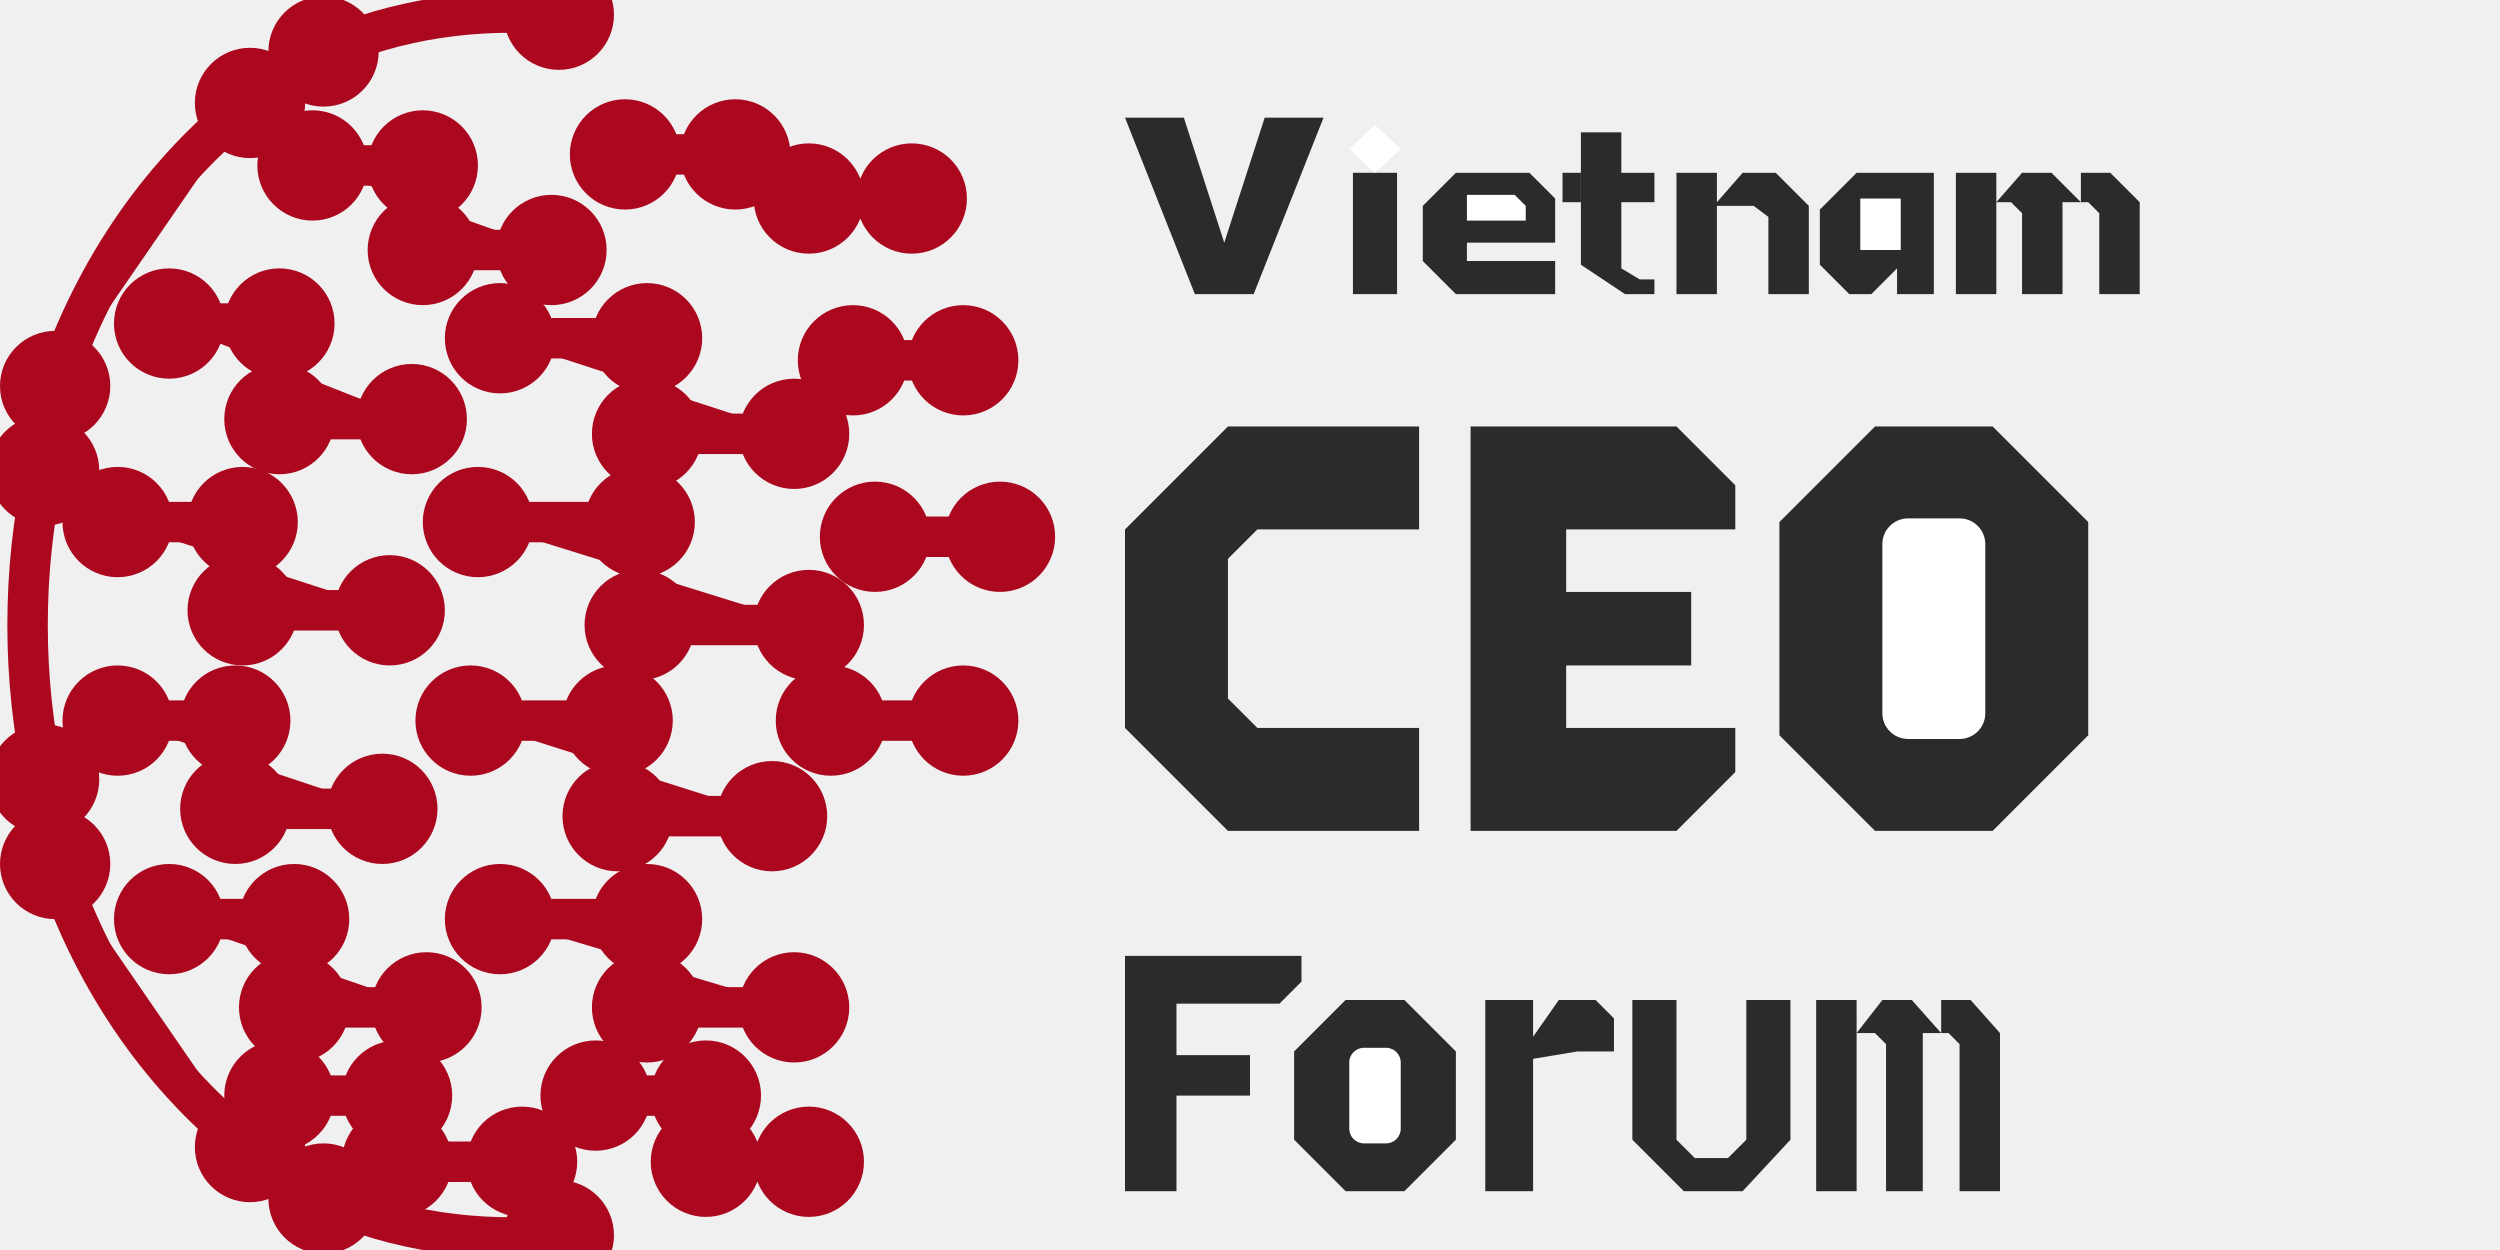
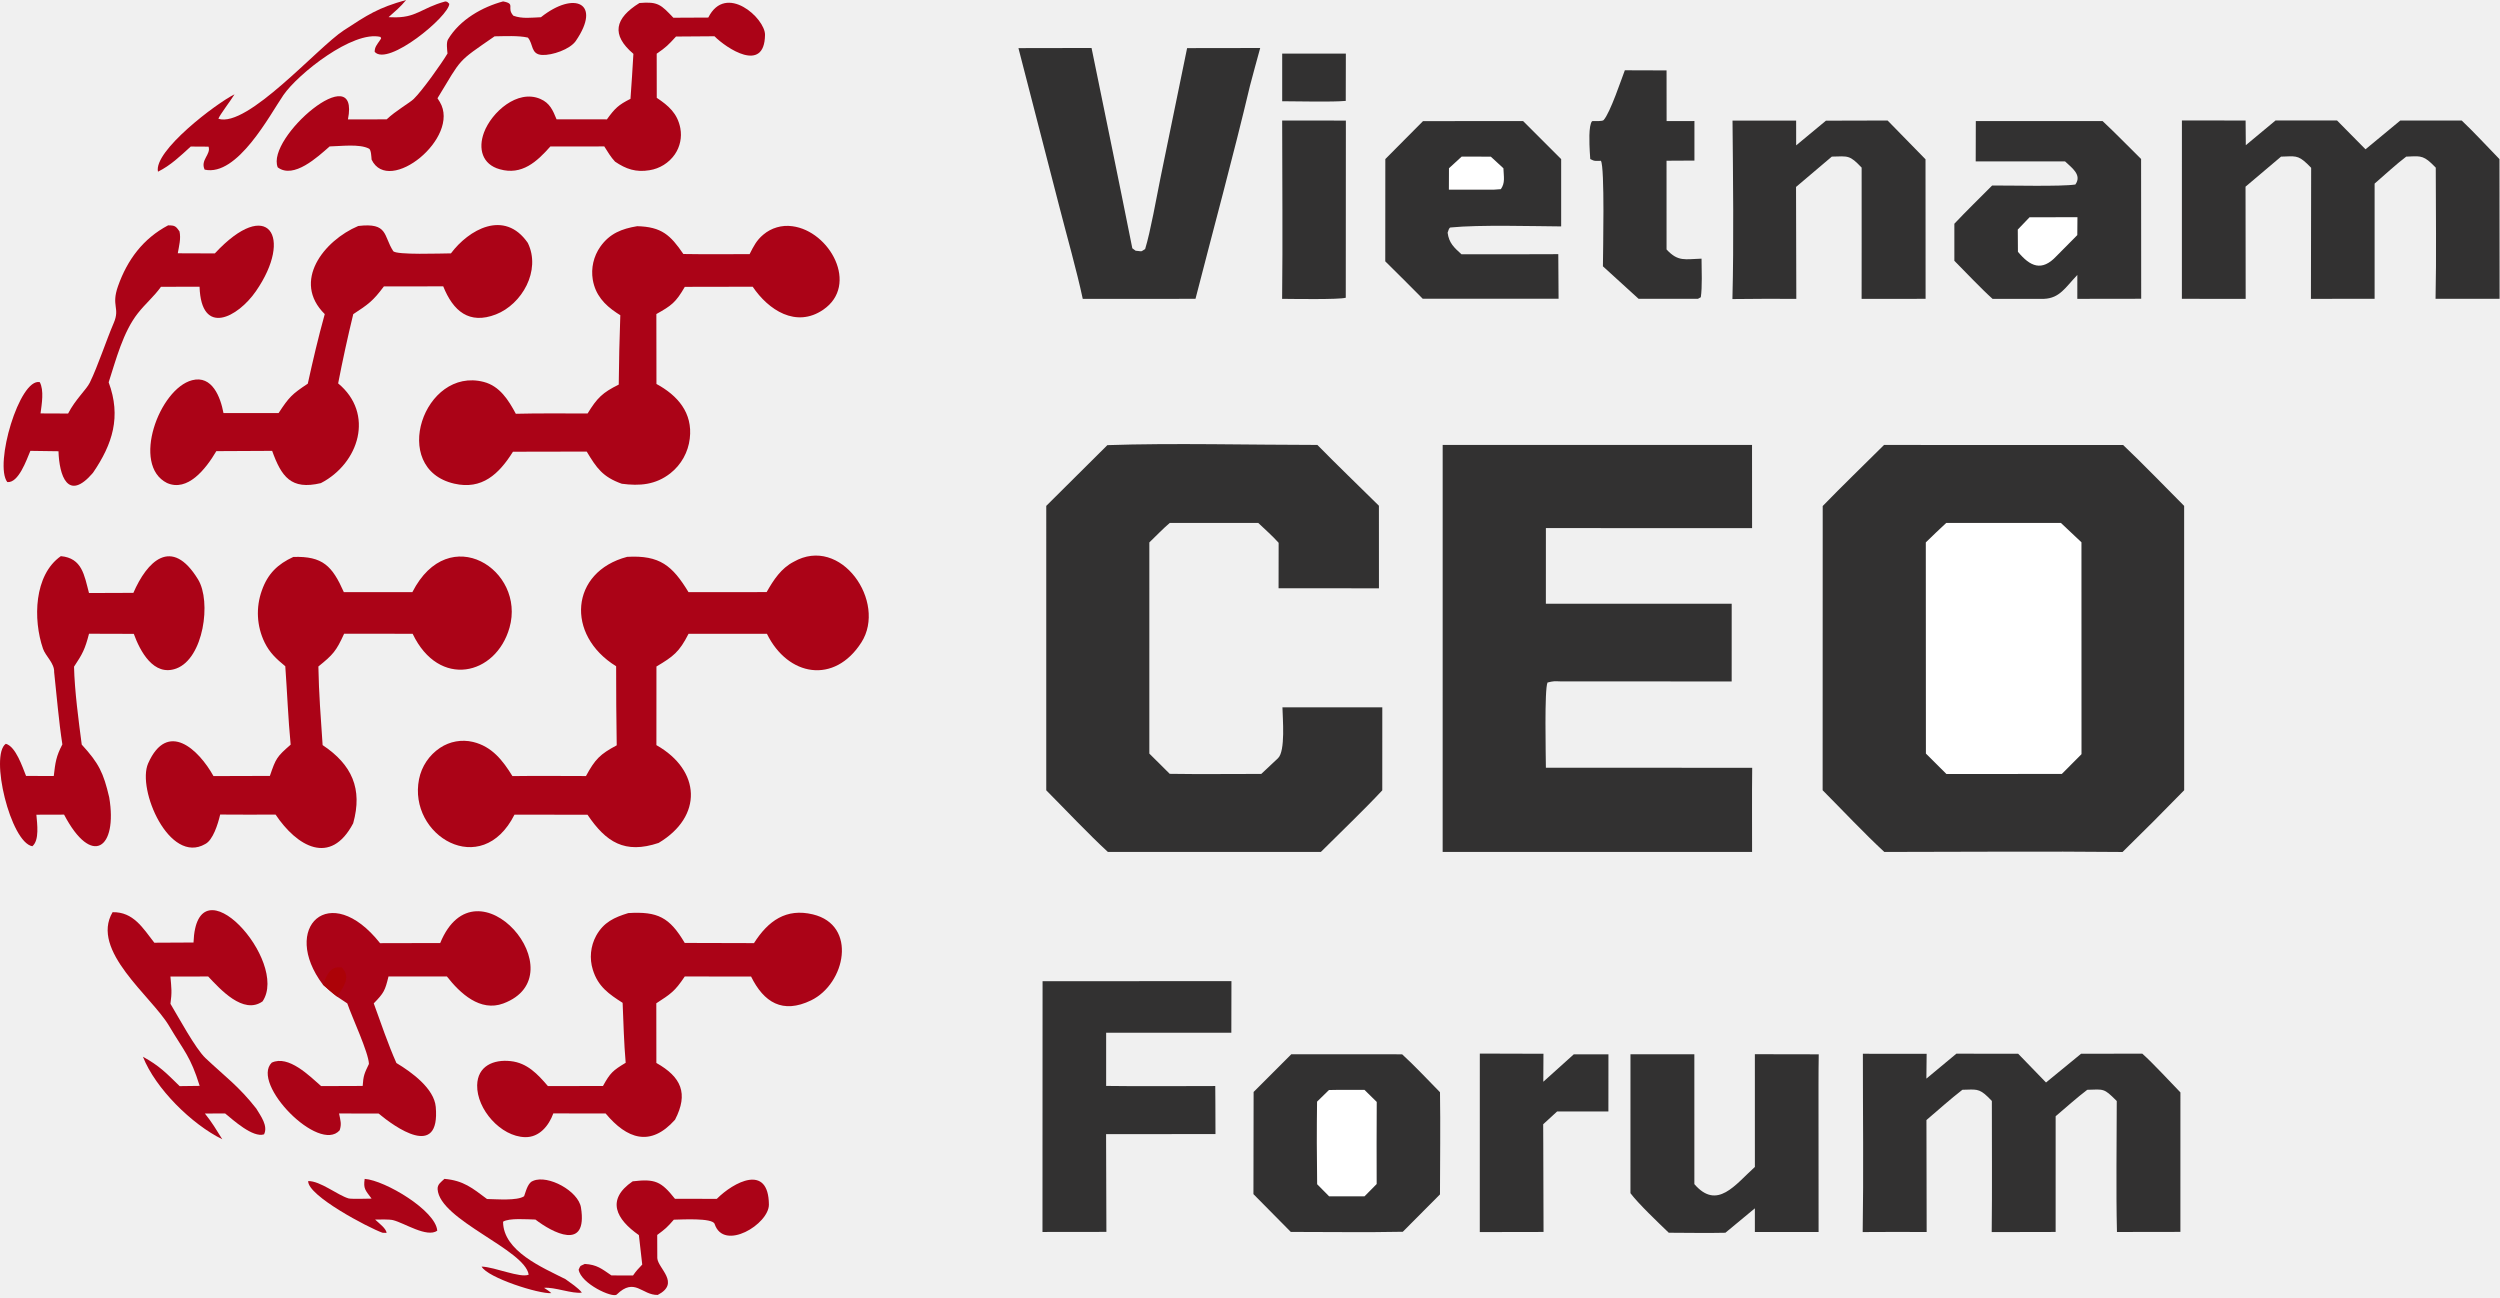
- <svg xmlns="http://www.w3.org/2000/svg" viewBox="0 0 680 340" fill="none">
-   <g fill="#AB071E" stroke="#AB071E" stroke-width="11" stroke-linecap="round" stroke-linejoin="round">
-     <path d="M 68 28 C 45 46 26 72 15 105" />
-     <circle cx="68" cy="28" r="9.5" />
-     <circle cx="15" cy="105" r="9.5" />
-     <path d="M 12 128 C 6 155 6 185 12 212" />
-     <circle cx="12" cy="128" r="9.5" />
-     <circle cx="12" cy="212" r="9.5" />
-     <path d="M 15 235 C 26 268 45 294 68 312" />
-     <circle cx="15" cy="235" r="9.5" />
-     <circle cx="68" cy="312" r="9.5" />
-     <path d="M 88 326 C 108 335 130 338 152 336" />
-     <circle cx="88" cy="326" r="9.5" />
-     <circle cx="152" cy="336" r="9.5" />
-     <path d="M 88 14 C 108 5 130 2 152 4" />
-     <circle cx="88" cy="14" r="9.5" />
-     <circle cx="152" cy="4" r="9.5" />
-     <path d="M 85 45 H 115 V 68 H 150" />
-     <circle cx="85" cy="45" r="9.5" />
-     <circle cx="115" cy="45" r="9.5" />
-     <circle cx="115" cy="68" r="9.5" />
-     <circle cx="150" cy="68" r="9.5" />
-     <path d="M 170 42 H 200" />
-     <circle cx="170" cy="42" r="9.5" />
-     <circle cx="200" cy="42" r="9.5" />
-     <path d="M 220 54 H 248" />
-     <circle cx="220" cy="54" r="9.5" />
-     <circle cx="248" cy="54" r="9.5" />
-     <path d="M 46 88 H 76 V 114 H 112" />
-     <circle cx="46" cy="88" r="9.5" />
-     <circle cx="76" cy="88" r="9.5" />
-     <circle cx="76" cy="114" r="9.5" />
-     <circle cx="112" cy="114" r="9.5" />
-     <path d="M 136 92 H 176 V 118 H 216" />
-     <circle cx="136" cy="92" r="9.5" />
-     <circle cx="176" cy="92" r="9.5" />
-     <circle cx="176" cy="118" r="9.5" />
-     <circle cx="216" cy="118" r="9.5" />
-     <path d="M 232 98 H 262" />
-     <circle cx="232" cy="98" r="9.5" />
-     <circle cx="262" cy="98" r="9.5" />
-     <path d="M 32 142 H 66 V 166 H 106" />
-     <circle cx="32" cy="142" r="9.5" />
-     <circle cx="66" cy="142" r="9.5" />
-     <circle cx="66" cy="166" r="9.5" />
-     <circle cx="106" cy="166" r="9.5" />
-     <path d="M 130 142 H 174 V 170 H 220" />
-     <circle cx="130" cy="142" r="9.5" />
-     <circle cx="174" cy="142" r="9.5" />
-     <circle cx="174" cy="170" r="9.5" />
-     <circle cx="220" cy="170" r="9.5" />
-     <path d="M 238 146 H 272" />
-     <circle cx="238" cy="146" r="9.5" />
-     <circle cx="272" cy="146" r="9.5" />
-     <path d="M 32 196 H 64 V 220 H 104" />
-     <circle cx="32" cy="196" r="9.5" />
-     <circle cx="64" cy="196" r="9.5" />
-     <circle cx="64" cy="220" r="9.5" />
-     <circle cx="104" cy="220" r="9.5" />
-     <path d="M 128 196 H 168 V 222 H 210" />
-     <circle cx="128" cy="196" r="9.5" />
-     <circle cx="168" cy="196" r="9.5" />
-     <circle cx="168" cy="222" r="9.5" />
-     <circle cx="210" cy="222" r="9.5" />
-     <path d="M 226 196 H 262" />
-     <circle cx="226" cy="196" r="9.5" />
-     <circle cx="262" cy="196" r="9.5" />
-     <path d="M 46 250 H 80 V 274 H 116" />
-     <circle cx="46" cy="250" r="9.5" />
-     <circle cx="80" cy="250" r="9.5" />
-     <circle cx="80" cy="274" r="9.5" />
-     <circle cx="116" cy="274" r="9.5" />
-     <path d="M 136 250 H 176 V 274 H 216" />
-     <circle cx="136" cy="250" r="9.5" />
-     <circle cx="176" cy="250" r="9.5" />
-     <circle cx="176" cy="274" r="9.5" />
-     <circle cx="216" cy="274" r="9.5" />
-     <path d="M 76 298 H 108 V 316 H 142" />
-     <circle cx="76" cy="298" r="9.5" />
-     <circle cx="108" cy="298" r="9.5" />
-     <circle cx="108" cy="316" r="9.5" />
-     <circle cx="142" cy="316" r="9.5" />
-     <path d="M 162 298 H 192 V 316 H 220" />
-     <circle cx="162" cy="298" r="9.5" />
-     <circle cx="192" cy="298" r="9.5" />
-     <circle cx="192" cy="316" r="9.5" />
-     <circle cx="220" cy="316" r="9.5" />
-   </g>
-   <g fill="#2B2B2B">
-     <path d="M 306 32 L 322 32 L 333 66 L 344 32 L 360 32 L 341 80 L 325 80 Z" />
-     <path d="M 368 47 H 380 V 80 H 368 Z" />
-     <path d="M 396 47 H 416 L 423 54 V 66 H 399 V 71 H 423 V 80 H 396 L 387 71 V 56 L 396 47 Z" />
-     <path d="M 430 36 H 441 V 47 H 450 V 55 H 441 V 73 L 446 76 H 450 V 80 H 442 L 430 72 Z" />
-     <path d="M 425 47 H 430 V 55 H 425 Z" />
-     <path d="M 456 47 H 467 V 55 L 474 47 H 483 L 492 56 V 80 H 481 V 59 L 477 56 H 467 V 80 H 456 Z" />
-     <path d="M 505 47 H 526 V 80 H 516 V 73 L 509 80 H 503 L 495 72 V 57 L 505 47 Z" />
-     <path d="M 532 47 H 543 V 55 L 550 47 H 558 L 566 55 V 47 H 574 L 582 55 V 80 H 571 V 58 L 568 55 H 561 V 80 H 550 V 58 L 547 55 H 543 V 80 H 532 Z" />
-     <path d="M 334 116 L 306 144 V 198 L 334 226 H 386 V 198 H 342 L 334 190 V 152 L 342 144 H 386 V 116 Z" />
-     <path d="M 400 116 V 226 H 456 L 472 210 V 198 H 426 V 181 H 460 V 161 H 426 V 144 H 472 V 132 L 456 116 Z" />
-     <path d="M 510 116 L 484 142 V 200 L 510 226 H 542 L 568 200 V 142 L 542 116 Z" />
-     <path d="M 306 260 V 324 H 320 V 298 H 340 V 287 H 320 V 273 H 348 L 354 267 V 260 Z" />
-     <path d="M 366 272 L 352 286 V 310 L 366 324 H 382 L 396 310 V 286 L 382 272 Z" />
-     <path d="M 404 272 H 417 V 282 L 424 272 H 434 L 439 277 V 286 H 429 L 417 288 V 324 H 404 Z" />
-     <path d="M 444 272 H 456 V 310 L 461 315 H 470 L 475 310 V 272 H 487 V 310 L 474 324 H 458 L 444 310 Z" />
-     <path d="M 494 272 H 505 V 281 L 512 272 H 520 L 528 281 V 272 H 536 L 544 281 V 324 H 533 V 284 L 530 281 H 523 V 324 H 513 V 284 L 510 281 H 505 V 324 H 494 Z" />
-   </g>
-   <g fill="#FFFFFF">
-     <polygon points="374,34 381,40.5 374,47 367,40.5" />
-     <polygon points="399,53 412,53 415,56 415,60 399,60" />
-     <polygon points="506,54 517,54 517,68 506,68" />
-     <rect x="512" y="141" width="28" height="60" rx="7" />
-     <rect x="367" y="285" width="14" height="26" rx="4" />
-   </g>
+ <svg xmlns="http://www.w3.org/2000/svg" width="1085" height="563" viewBox="0 0 1085 563" fill="none">
+   <path d="M817.671 193.112L921.44 193.139C930.164 201.389 939.363 211 947.917 219.559L947.932 342.965C939.128 352.003 930.215 360.939 921.184 369.764C886.951 369.405 852.08 369.75 817.803 369.75C809.321 361.942 799.324 351.3 791.025 342.965L791.055 219.612C799.639 210.771 808.904 201.833 817.671 193.112Z" fill="#323131" />
+   <path d="M844.654 226.962H894.444L903.35 235.353L903.372 327.313L894.832 335.89L844.749 335.919L835.843 327.05L835.799 235.403C838.567 232.624 841.783 229.685 844.654 226.962Z" fill="white" />
+   <path d="M626.121 193.088L760.381 193.112L760.403 229.203L670.916 229.192L670.908 262.032L751.555 262.018L751.548 295.753L677.288 295.724C674.548 295.636 674.417 295.541 671.633 296.207C670.227 298.917 670.886 328.038 670.916 333.202L760.454 333.216C760.308 345.316 760.417 357.621 760.403 369.742L626.113 369.735L626.121 193.088Z" fill="#323131" />
+   <path d="M480.595 193.193C508.367 192.214 543.471 193.101 571.745 193.103C580.41 201.92 589.631 210.786 598.449 219.493L598.464 255.326L554.899 255.313L554.929 235.576C552.523 232.848 548.802 229.533 546.087 226.965L507.677 226.952C505.093 229.116 501.349 232.951 498.815 235.41L498.812 327.057L507.653 335.839C520.727 336.051 534.28 335.875 547.393 335.883L554.656 329.064C557.951 325.951 556.671 311.72 556.578 306.981L599.921 306.988L599.907 343.009C591.777 351.717 581.772 361.232 573.247 369.75L480.813 369.735C472.328 361.927 462.364 351.329 454.074 342.994L454.077 219.551L480.595 193.193Z" fill="#323131" />
+   <path d="M332.721 256.971C335.723 251.651 339.039 246.607 344.43 243.834C364.971 232.069 385.01 261.3 373.85 278.79C362.18 297.086 341.955 293.636 332.848 275.077L298.838 275.062C294.795 282.987 292.267 284.877 284.898 289.264L284.879 323.387C304.21 334.337 305.131 354.361 285.825 365.838C271.139 370.753 263.013 365.494 254.979 353.6L223.288 353.556C209 381.988 176.983 362.565 181.865 338.153C182.981 332.587 186.269 327.694 191.002 324.552C195.193 321.761 200.353 320.831 205.254 321.988C213.546 323.973 218.222 330.067 222.393 336.827C232.939 336.673 243.74 336.798 254.307 336.805C258.324 329.452 260.391 327.35 267.656 323.468C267.479 312.027 267.394 300.587 267.401 289.147C245.369 275.589 247.479 248.175 272.177 241.672C286.364 240.854 291.842 245.524 298.804 256.979L332.721 256.971Z" fill="#AB0317" />
+   <path d="M946.95 52.283L974.592 52.304L974.68 63.02L987.578 52.288L1014.28 52.293L1026.63 64.797L1041.73 52.301L1068.39 52.315C1073.45 57.078 1079.8 63.956 1084.77 69.06L1084.82 129.682L1057.03 129.692C1057.44 111.126 1057.12 91.411 1057.12 72.76C1056.49 72.103 1055.85 71.464 1055.19 70.844C1051.33 67.184 1049.55 67.808 1044.3 67.978C1040.23 71.027 1034.56 76.242 1030.58 79.686V129.691L1002.94 129.694L1003.04 72.825C1002.47 72.23 1001.88 71.644 1001.29 71.069C997.187 67.151 995.905 67.835 989.973 67.98L974.562 81.008L974.621 129.708L946.936 129.688L946.95 52.283Z" fill="#323131" />
+   <path d="M849.07 457.296L875.892 457.333L887.969 469.798L903.189 457.325L929.754 457.289C934.229 461.244 941.868 469.542 946.299 474.105L946.292 534.64L918.76 534.684C918.313 516.263 918.68 496.378 918.672 477.84L918.365 477.533C913.099 472.311 913.143 472.728 905.87 472.97C901.6 476.192 896.333 480.909 892.151 484.44L892.144 534.669L864.4 534.728C864.62 515.875 864.451 496.686 864.466 477.811C863.909 477.225 863.345 476.647 862.767 476.083C858.79 472.215 857.464 472.86 851.678 472.962C846.529 476.954 841.072 481.832 836.077 486.102L836.172 534.691C826.966 534.596 817.62 534.691 808.406 534.713C808.824 509.261 808.472 482.865 808.487 457.333L836.165 457.355L836.048 468.121L849.07 457.296Z" fill="#323131" />
+   <path d="M178.965 256.986C194.862 225.846 228.251 247.374 221.126 272.418C215.224 293.168 190.507 299.005 179.088 275.062L149.352 275.033C145.922 282.577 144.541 284.122 138.177 289.256C138.374 300.704 139.231 311.962 140.017 323.373C152.723 331.832 157.468 342.335 153.279 357.313C143.451 376.004 128.84 367.333 119.602 353.534C111.654 353.622 103.515 353.526 95.551 353.512C94.613 357.621 92.423 364.601 89.096 366.293C73.493 375.397 59.328 342.489 64.295 331.305C72.673 312.43 86.246 325.277 92.651 336.82L117.128 336.747C119.753 329.056 120.112 328.456 126.144 323.182C125.053 311.881 124.633 300.499 123.817 289.154C119.936 285.953 117.054 283.346 114.821 278.783C111.408 271.73 110.989 263.592 113.66 256.224C116.215 248.979 120.512 244.836 127.302 241.711C140.125 241.295 144.209 245.68 149.23 256.993L178.965 256.986Z" fill="#AB0317" />
+   <path d="M325.33 110.291C327.025 106.938 328.321 104.3 331.263 101.843C334.742 98.889 339.313 97.555 343.835 98.174C360.173 100.264 372.959 123.707 357.26 134.428C345.476 142.475 333.464 134.52 326.669 124.437L297.208 124.492C293.28 131.295 291.434 132.617 284.862 136.297L284.901 166.642C294.099 171.627 300.698 179.163 299.365 190.325C298.673 196.273 295.642 201.701 290.94 205.41C284.516 210.443 277.596 210.98 269.836 209.944C261.55 206.967 258.948 203.165 254.632 195.986L222.627 196.049C216.525 205.767 209.175 212.694 197.102 209.895C168.827 203.339 183.966 159.003 209.964 165.761C216.921 167.571 220.704 173.667 223.87 179.58C233.989 179.304 244.839 179.471 255.014 179.448C259.187 172.657 261.484 170.408 268.533 166.914C268.628 156.876 268.856 146.839 269.217 136.807C268.672 136.465 268.132 136.117 267.595 135.762C262.27 132.222 258.399 127.956 257.271 121.426C256.432 116.398 257.606 111.242 260.537 107.071C264.635 101.285 269.881 99.278 276.542 98.167C287.08 98.434 290.951 101.978 296.58 110.238C306.043 110.411 315.839 110.289 325.33 110.291Z" fill="#AB0317" />
+   <path d="M442 20.882L473.733 20.824C478.56 44.394 486.49 82.913 491.425 107.757C491.901 108.108 492.376 108.459 492.851 108.81C495.989 109.051 494.709 109.486 496.987 108.092C499.341 100.452 501.939 85.593 503.671 77.086L515.203 20.882L546.928 20.833C545.397 26.257 543.958 31.78 542.488 37.228C535.318 67.519 526.617 99.418 518.844 129.69L469.918 129.716C467.299 117.406 462.955 102.187 459.745 89.659L442 20.882Z" fill="#323131" />
+   <path d="M560.404 457.56L608.529 457.567C613.875 462.452 619.808 468.788 624.957 474.024C625.191 488.614 624.971 503.739 624.95 518.373L608.814 534.588C593.001 534.918 576.104 534.64 560.203 534.654L543.994 518.255L544.068 473.907L560.404 457.56Z" fill="#323131" />
+   <path d="M576.762 473.072C581.735 472.933 587.17 473.028 592.179 473.006L597.504 478.236C597.38 490.05 597.482 502.039 597.475 513.868L592.187 519.215H576.842L571.642 513.956C571.459 502.01 571.445 490.057 571.606 478.111L576.762 473.072Z" fill="white" />
+   <path d="M155.482 98.079C168.57 96.507 166.335 102.326 170.649 108.966C171.808 110.751 191.689 109.978 195.71 109.96C203.339 99.739 218.867 90.672 229.07 105.419C234.922 117.438 226.489 132.065 215.252 136.44C203.611 140.972 196.665 135.009 192.365 124.28L166.616 124.291C161.829 130.704 159.851 132.054 153.311 136.347C150.892 146.31 148.706 156.328 146.756 166.393C162.604 179.499 155.884 201.076 139.25 209.674C126.271 212.786 122.137 206.825 118.113 195.673L93.891 195.794C89.239 203.695 81.385 213.543 72.49 209.623C56.912 201.848 69.13 168.711 83.381 165.011C92.074 162.754 95.706 172.356 96.99 179.273L120.901 179.28C125.457 172.338 126.674 171.083 133.579 166.517C135.899 156.033 138.07 146.655 140.943 136.324C126.566 122.135 140.583 104.371 155.482 98.079Z" fill="#AB0317" />
+   <path d="M272.677 396.278C285.407 395.494 290.594 398.08 297.173 409.234L327.228 409.315C333.383 399.64 341.179 394.044 352.791 396.842C372.236 401.522 366.943 426.93 351.992 434.166C339.621 440.15 331.491 435.016 325.971 423.824L297.188 423.788C292.897 430.24 291.132 431.339 284.839 435.426L284.865 461.324C295.701 467.433 298.864 474.581 292.968 485.948C282.273 497.982 272.082 494.305 262.837 483.246L240.14 483.224C238.203 488.534 234.115 493.661 227.881 493.522C217.317 493.287 206.877 481.4 207.089 470.978C207.258 462.665 214.188 459.698 221.626 460.526C228.829 461.295 233.36 466.195 237.786 471.351L261.685 471.329C264.821 465.646 265.969 464.598 271.544 461.251C270.805 452.748 270.573 443.79 270.217 435.228C264.266 431.412 259.557 428.212 257.295 420.887C255.753 415.965 256.273 410.626 258.737 406.1C262.016 400.204 266.631 398.131 272.677 396.278Z" fill="#AB0317" />
+   <path d="M452.474 425.853L534.448 425.802L534.402 448.207L480.066 448.199V471.292C495.66 471.52 511.788 471.329 527.423 471.336L527.476 478.983L527.517 492.196L480.039 492.203L480.177 534.64L452.434 534.676L452.474 425.853Z" fill="#323131" />
+   <path d="M857.501 52.538L912.52 52.546C917.962 57.628 923.887 63.722 929.234 69.007L929.278 129.661L901.556 129.702L901.563 119.33C896.377 124.764 893.924 129.406 887.127 129.699L864.773 129.707C859.917 125.368 852.967 117.982 848.191 113.185V97.102C853.289 91.677 859.302 85.843 864.59 80.511C872.039 80.461 894.649 81.024 900.706 80.078C903.68 75.922 899.19 72.851 896.238 70.057L857.457 70.051L857.501 52.538Z" fill="#323131" />
+   <path d="M880.834 94.284L901.613 94.274L901.547 102.028L892.539 111.116C886.13 118.021 881.061 115.657 875.781 109.272L875.715 99.628L880.834 94.284Z" fill="white" />
+   <path d="M617.587 52.566L661.02 52.537L677.543 69.054V98.265C665.781 98.198 642.058 97.471 629.533 98.726C628.845 98.795 628.596 100.109 628.266 100.993C628.859 105.484 631.057 107.429 634.257 110.341H662.456L676.298 110.302L676.423 129.644L617.463 129.652C612.08 124.209 606.66 118.799 601.203 113.423L601.232 69.034L617.587 52.566Z" fill="#323131" />
+   <path d="M634.368 67.962L647.01 67.987L652.481 73.026C652.613 76.806 653.323 79.349 651.36 82.096L648.357 82.311L628.816 82.316L628.853 73.023L634.368 67.962Z" fill="white" />
+   <path d="M792.46 52.374L819.215 52.302L835.673 69.135L835.71 129.689L807.936 129.718L807.958 105.675L807.951 72.739C802.714 67.242 802.216 67.785 795.016 67.966L779.481 81.133L779.599 129.704C770.355 129.651 761.112 129.681 751.869 129.791C752.506 105.073 752.133 77.107 751.913 52.332L779.525 52.337L779.533 63.089L792.46 52.374Z" fill="#323131" />
+   <path d="M761.611 457.523L789.333 457.574C789.18 466.151 789.26 474.999 789.238 483.604L789.268 534.684H761.611V524.415L748.823 535.013C740.964 535.211 732.168 535.013 724.243 535.006C719.915 530.846 710.928 522.298 707.617 517.838L707.625 457.545L735.347 457.56L735.354 513.912C745.278 525.418 753.064 514.132 761.619 506.456L761.611 457.523Z" fill="#323131" />
+   <path d="M140.153 427.354C121.525 402.628 143.098 381.746 164.949 409.337L191.049 409.278C206.784 370.972 251.361 423.231 218.421 435.513C208.431 439.234 199.694 431.141 193.945 423.773L168.606 423.78C167.125 429.932 166.616 430.936 162.209 435.462C165.253 443.834 168.442 453.275 172.038 461.346C178.777 465.382 188.431 472.464 189.117 480.389C191.112 503.402 171.327 489.112 164.308 483.275L147.157 483.253C147.735 486.278 148.338 487.72 147.425 490.533C138.5 500.743 108.697 470.34 117.938 461.185C125.225 457.757 134.368 466.993 139.373 471.366L157.402 471.3C157.687 466.795 158.178 465.792 160.116 461.756C159.964 456.805 152.899 441.783 150.729 435.484L146.415 432.606C144.297 431.075 142.146 429.097 140.153 427.354Z" fill="#AB0317" />
+   <path d="M140.154 427.354C141.859 423.275 143.099 419.122 148.374 419.906C152.686 424.534 148.555 428.658 146.417 432.606C144.299 431.075 142.147 429.097 140.154 427.354Z" fill="#AC0207" />
+   <path d="M26.408 241.368C35.671 242.202 36.588 249.697 38.624 257.374L57.886 257.301C63.779 243.712 74.433 232.557 85.976 251.503C91.803 261.065 88.379 285.74 76.526 290.128C66.644 293.782 60.787 282.547 58.066 275.098L38.635 275.04C36.907 281.749 35.81 283.807 32.13 289.337C32.379 299.884 34.108 312.716 35.475 323.153C42.886 331.253 44.896 335.333 47.397 346.048C51.118 368.189 39.902 376.575 27.812 353.548L15.79 353.585C16.117 357.518 17.177 364.681 14.025 367.274C4.581 365.56 -4.568 327.796 2.522 322.801C6.839 323.98 9.744 332.872 11.309 336.761L23.337 336.783C24.007 330.924 24.341 328.272 27.067 323.065C25.461 312.745 24.649 302.117 23.501 291.717C23.679 287.813 19.792 284.825 18.66 281.536C14.315 268.895 14.708 249.548 26.408 241.368Z" fill="#AB0317" />
+   <path d="M72.955 97.802C75.985 97.797 76.32 98.205 77.903 100.422C78.582 103.606 77.723 106.644 77.156 109.926L93.232 109.984C116.376 85.126 127.395 102.77 111.079 126.371C103.207 137.76 87.318 146.24 86.606 124.449L69.876 124.461C66.705 128.856 63.135 131.725 59.781 136.009C53.4 144.158 50.369 156.017 47.161 165.927C52.672 180.794 48.903 192.705 40.32 205.236C29.426 217.969 25.708 206.364 25.384 195.844L13.183 195.672C11.533 199.537 8.055 209.737 3.165 209.222C-2.623 201.648 8.472 164.008 17.251 165.845C19.181 169.371 18.12 175.393 17.591 179.424L29.555 179.475C32.763 173.249 37.469 169.14 38.986 166.044C42.489 158.886 46.083 147.794 49.338 140.23C52.217 133.54 48.158 132.858 51.212 124.213C55.277 112.707 62.135 103.533 72.955 97.802Z" fill="#AB0317" />
+   <path d="M705.178 30.5L723.284 30.558L723.306 52.549L735.383 52.527V69.689L723.276 69.755L723.284 108.269C728.345 113.756 731.348 112.442 738.467 112.254C738.511 116.764 738.818 124.881 738.145 129.002L736.921 129.673L711.133 129.67L695.664 115.582C695.701 109.707 696.528 72.455 694.793 69.796C692.368 69.775 692.134 70.09 690.171 69.022C690.083 67.94 690.017 66.856 689.959 65.771C689.812 62.849 689.336 54.387 690.984 52.558C692.134 52.566 695.452 52.684 695.964 52.125C698.865 48.925 703.816 33.978 705.178 30.5Z" fill="#323131" />
+   <path d="M277.513 1.308C285.607 0.591 286.891 2.068 292.242 7.697L307.397 7.622C314.983 -7.533 332.113 7.917 332.019 15.145C331.8 32.076 315.15 20.845 310.079 15.738C304.514 15.739 298.949 15.779 293.385 15.859C289.985 19.556 289.22 20.406 285.007 23.301L285.033 42.455C290.138 45.861 294.005 49.195 295.25 55.569C296.02 59.553 295.16 63.679 292.861 67.022C290.293 70.701 286.339 73.175 281.908 73.874C276 74.866 271.673 73.378 266.925 70.146C265.07 68.188 263.715 65.834 262.261 63.551L238.861 63.566C233.028 70.161 226.509 76.189 216.904 73.461C209.263 71.354 207.426 64.495 210.07 57.454C213.339 48.747 224.547 38.618 234.517 42.941C238.627 44.722 239.933 47.832 241.554 51.797L263.398 51.806C266.846 47.025 268.389 45.525 273.631 42.894C274.106 36.39 274.527 29.883 274.896 23.373C265.147 15.086 266.794 7.965 277.513 1.308Z" fill="#AB0317" />
+   <path d="M642.241 457.252L669.861 457.333L669.795 469.483L683.022 457.574L698.066 457.567L698.044 482.367C690.625 482.33 683.206 482.337 675.786 482.381L669.744 487.926L669.78 496.239L669.897 534.669L642.227 534.72L642.241 457.252Z" fill="#323131" />
+   <path d="M83.986 409.051C85.327 372.335 125.663 417.255 113.956 434.598C105.583 440.568 95.447 429.178 90.356 423.795L73.965 423.824C74.401 428.754 74.692 430.614 73.975 435.646C77.353 441.271 84.839 455.121 89.168 459.208C97.72 467.279 103.55 471.337 111.218 481.107C113.22 484.425 116.406 488.636 114.594 492.306C109.747 493.903 101.239 486.117 97.711 483.246L88.924 483.268C91.929 486.989 93.956 490.394 96.478 494.445C83.296 488.007 67.442 472.413 62.039 458.629C69.19 462.555 72.189 465.726 77.969 471.381L86.656 471.271C82.667 458.387 79.944 456.337 73.364 445.218C65.783 432.401 39.038 412.53 48.858 395.89C57.876 395.721 61.964 402.694 66.977 409.139L83.986 409.051Z" fill="#AB0317" />
+   <path d="M234.764 7.474C249.312 -4.082 261.225 1.282 249.9 17.762C247.376 21.434 239.62 24.07 235.286 23.853C230.273 23.601 231.512 19.03 229.095 16.315C225.006 15.371 219.014 15.712 214.648 15.768C198.089 27.229 200.676 24.872 189.87 42.641C190.226 43.183 190.57 43.732 190.902 44.289C200.023 59.667 168.789 84.96 161.278 69.286C161.169 68.115 161.089 65.006 160.154 64.516C155.978 62.327 147.794 63.472 143.071 63.549C137.885 68.084 127.464 77.837 120.54 72.639C115.278 59.761 156.441 24.612 151.007 51.82L167.811 51.8C171.762 48.05 177.925 44.558 179.55 42.96C183.324 39.248 191.491 27.799 194.22 23.223C194.054 21.555 193.64 18.459 194.426 17.132C199.555 8.473 209.45 3.004 218.338 0.612C224.045 1.657 219.598 3.302 222.822 6.833C226.636 8.221 230.61 7.649 234.764 7.474Z" fill="#AB0317" />
+   <path d="M556.461 52.297L584.11 52.333L584.066 129.207C581.392 130.092 560.595 129.726 556.439 129.698C556.741 104.087 556.467 77.95 556.461 52.297Z" fill="#323131" />
+   <path d="M311.084 520.306C318.379 513.019 333.524 504.86 333.706 522.753C333.792 531.249 314.121 543.275 310.146 531.19C309.238 528.436 295.419 529.308 292.439 529.344C289.55 532.662 288.779 533.351 285.232 535.966L285.267 546.044C285.546 550.519 295.419 556.825 285.456 562.003C278.571 562.15 275.512 554.181 267.669 561.82C265.947 563.497 252.078 557.133 251.133 550.995C252.182 548.871 251.413 549.75 253.799 548.549C259.078 548.864 261.099 550.629 265.364 553.529L274.729 553.566C276.105 551.537 277.072 550.585 278.728 548.827C278.284 544.564 277.801 540.294 277.277 536.039C267.402 529.147 262.893 520.702 274.574 512.696C284.351 511.539 286.927 512.719 292.931 520.27L311.084 520.306Z" fill="#AB0317" />
+   <path d="M193.233 0.631C194.425 0.835 193.791 0.593 194.999 1.651C194.839 7.054 168.353 29.037 162.605 22.501C162.597 20.386 163.626 19.375 164.845 17.54L165.397 16.72L165.162 16.031C153.224 13.096 129.338 32.041 122.986 41.29C117.156 49.777 103.046 76.762 88.815 73.62C86.835 69.409 91.659 67.022 90.512 63.648L82.775 63.599C78.252 67.719 74.063 71.793 68.559 74.513C66.6 65.495 93.849 44.853 101.787 40.936C100.263 43.487 95.212 50.057 94.785 51.548C107.395 55.597 137.79 20.635 149.136 13.22C159.548 6.417 164.057 3.393 176.267 0C173.806 3.007 171.528 4.878 168.647 7.444L170.092 7.499C180.665 7.945 182.56 3.556 193.233 0.631Z" fill="#AB0317" />
+   <path d="M192.885 511.627C201.166 512.359 204.985 515.604 211.366 520.372C215.438 520.431 224.444 521.214 227.455 519.171L227.744 518.314C228.43 516.307 229.343 513.077 231.44 512.462C237.889 509.774 251.007 516.9 252.143 524.078C255.178 543.268 239.663 534.889 232.371 529.286C228.809 529.22 220.901 528.531 218.332 530.23C218.389 543.011 235.444 550.108 245.416 555.155C247.552 556.715 251.028 558.985 252.525 560.985C248.383 561.629 240.53 558.458 236.116 558.927C237.476 559.798 238.094 560.157 239.288 561.227C233.996 561.666 211.601 554.554 209.021 549.691C214.797 549.911 225.772 554.759 229.451 553.214C227.828 542.301 190.768 529.513 189.924 516.131C189.788 513.971 191.458 512.997 192.885 511.627Z" fill="#AB0317" />
+   <path d="M158.268 511.634C167.167 512.301 189.184 525.411 189.765 534.134C185.277 537.291 175.412 530.714 170.56 529.535C168.916 529.132 164.626 529.256 162.803 529.293C164.617 531 167.558 533.124 167.792 535.079L166.009 535.013C159.882 532.831 133.424 518.929 133.757 512.579C139.047 512.528 146.426 518.644 151.248 520.108C152.347 520.438 159.733 520.233 161.268 520.196C158.504 516.476 157.654 515.912 158.268 511.634Z" fill="#AB0317" />
+   <path d="M556.471 23.261L584.102 23.27L584.058 43.785C577.92 44.355 563.243 43.938 556.472 43.938L556.471 23.261Z" fill="#323131" />
</svg>
